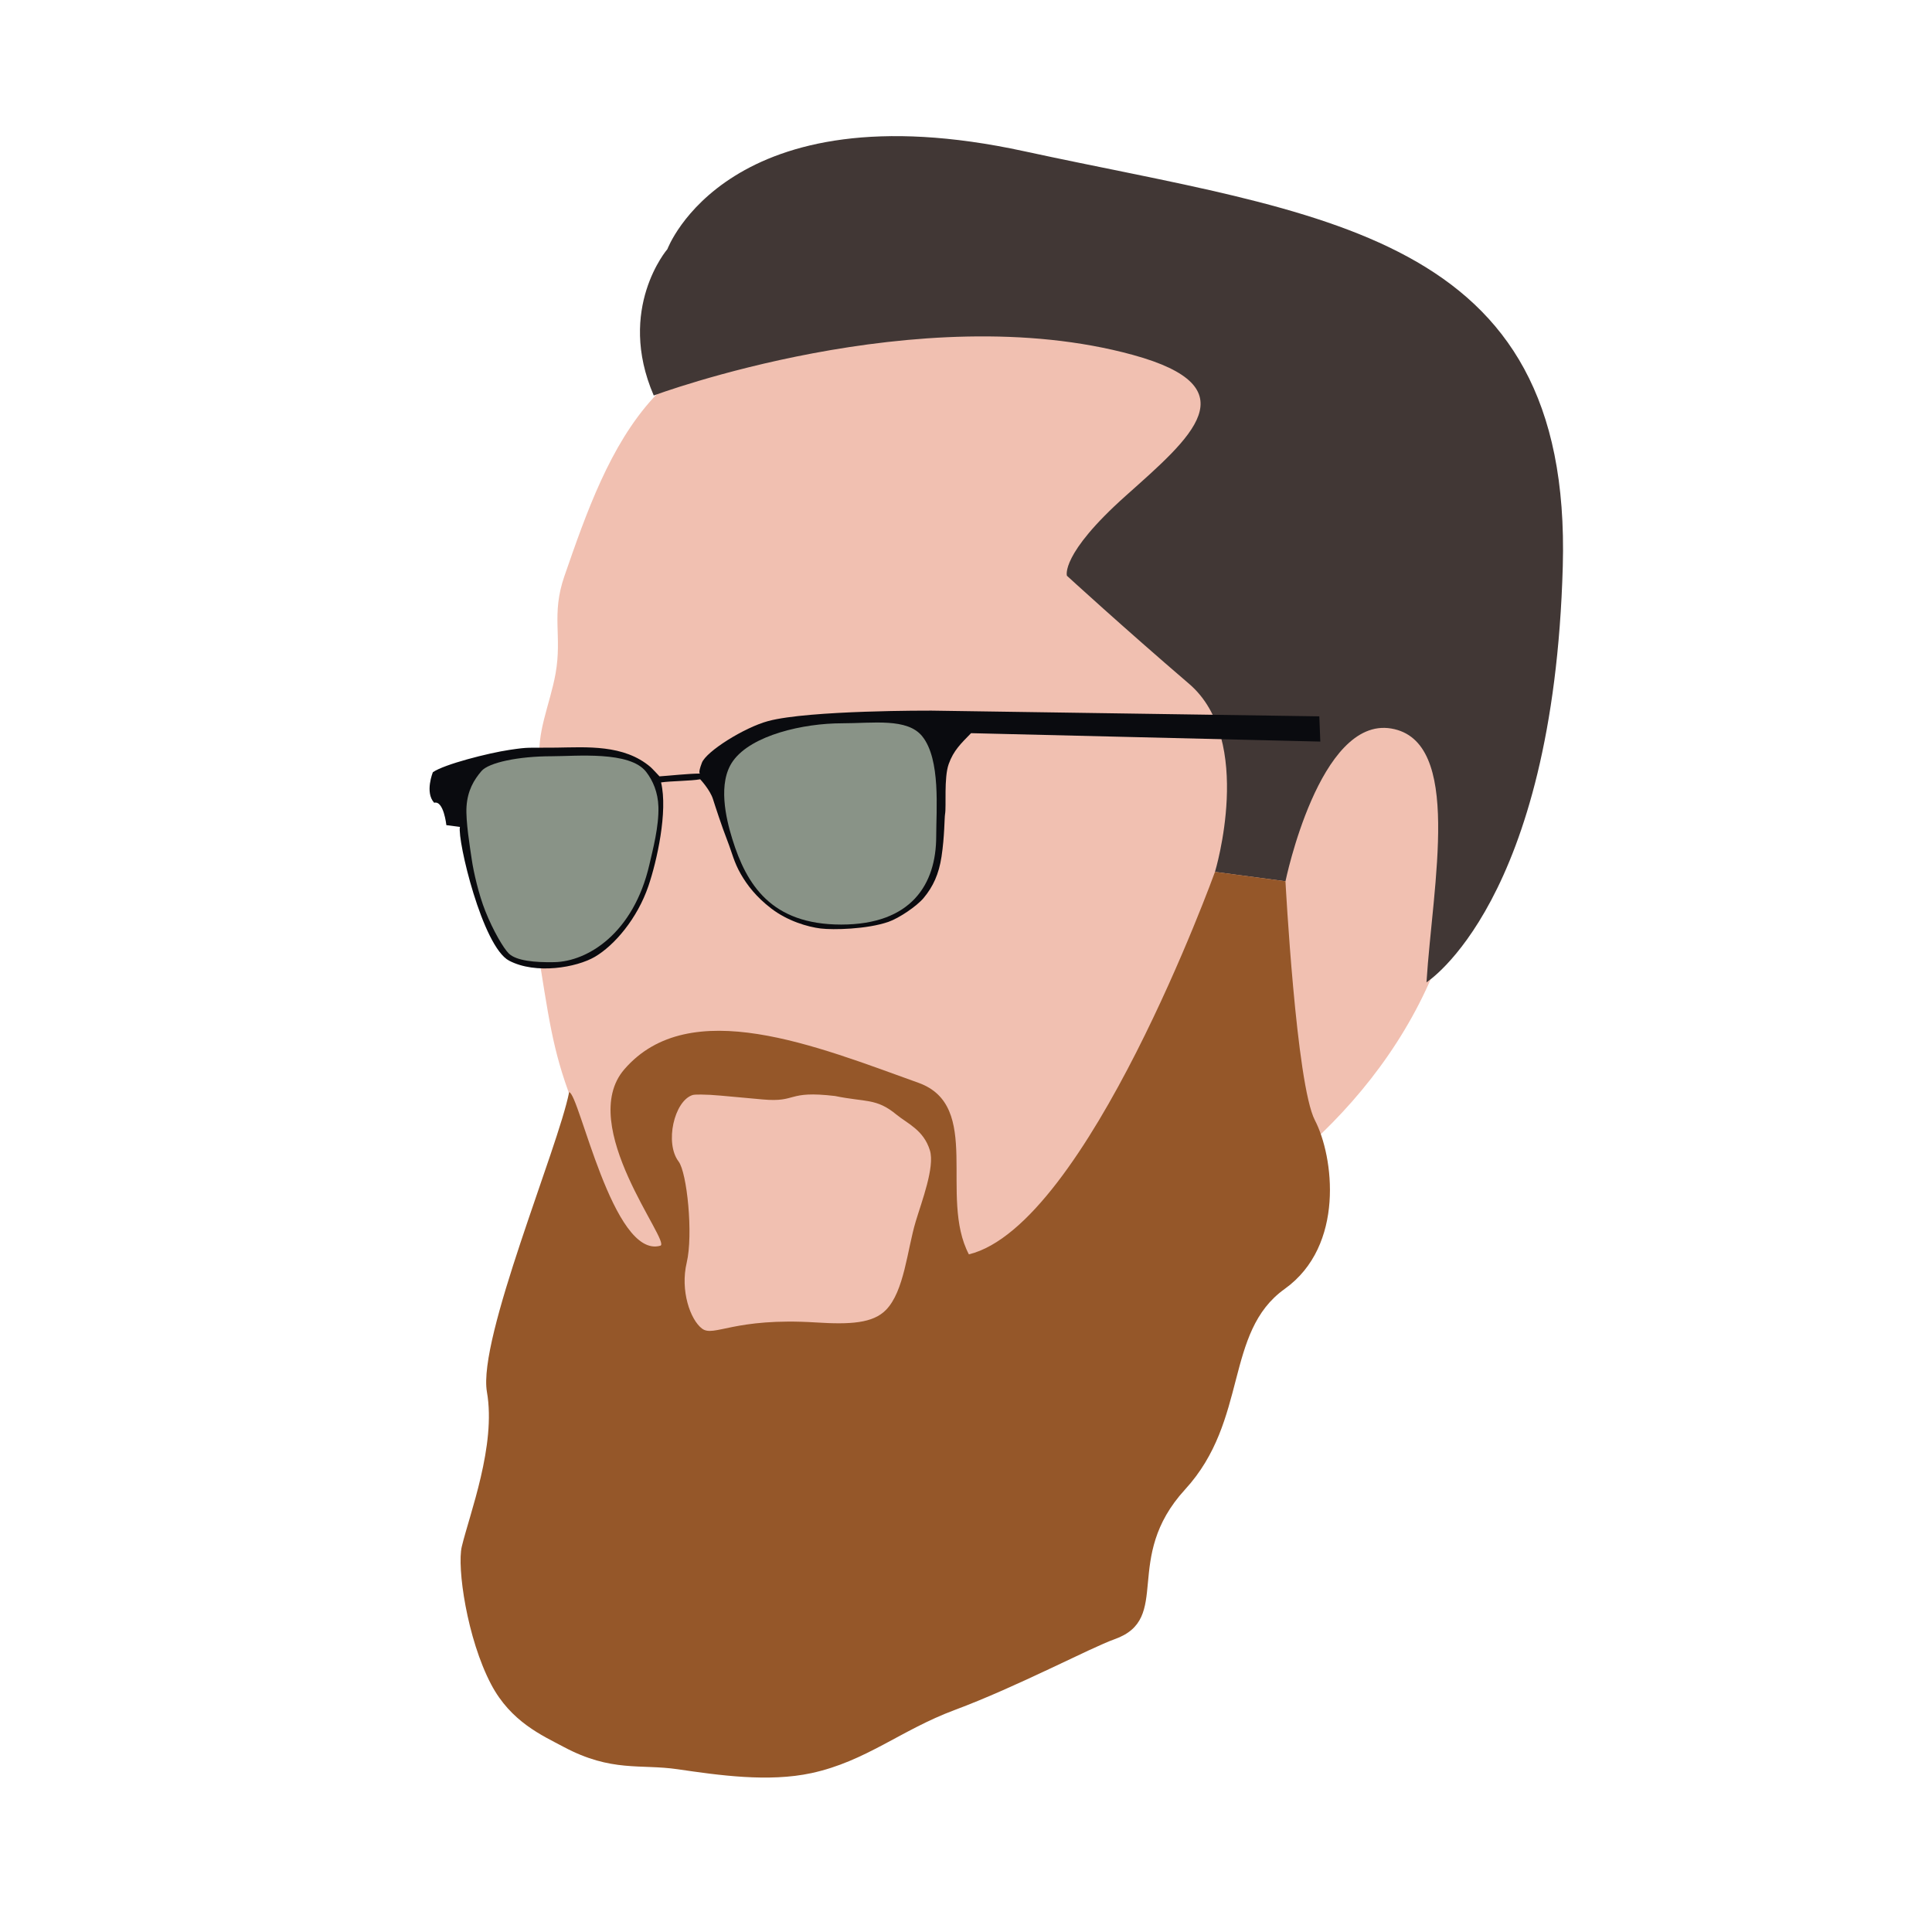
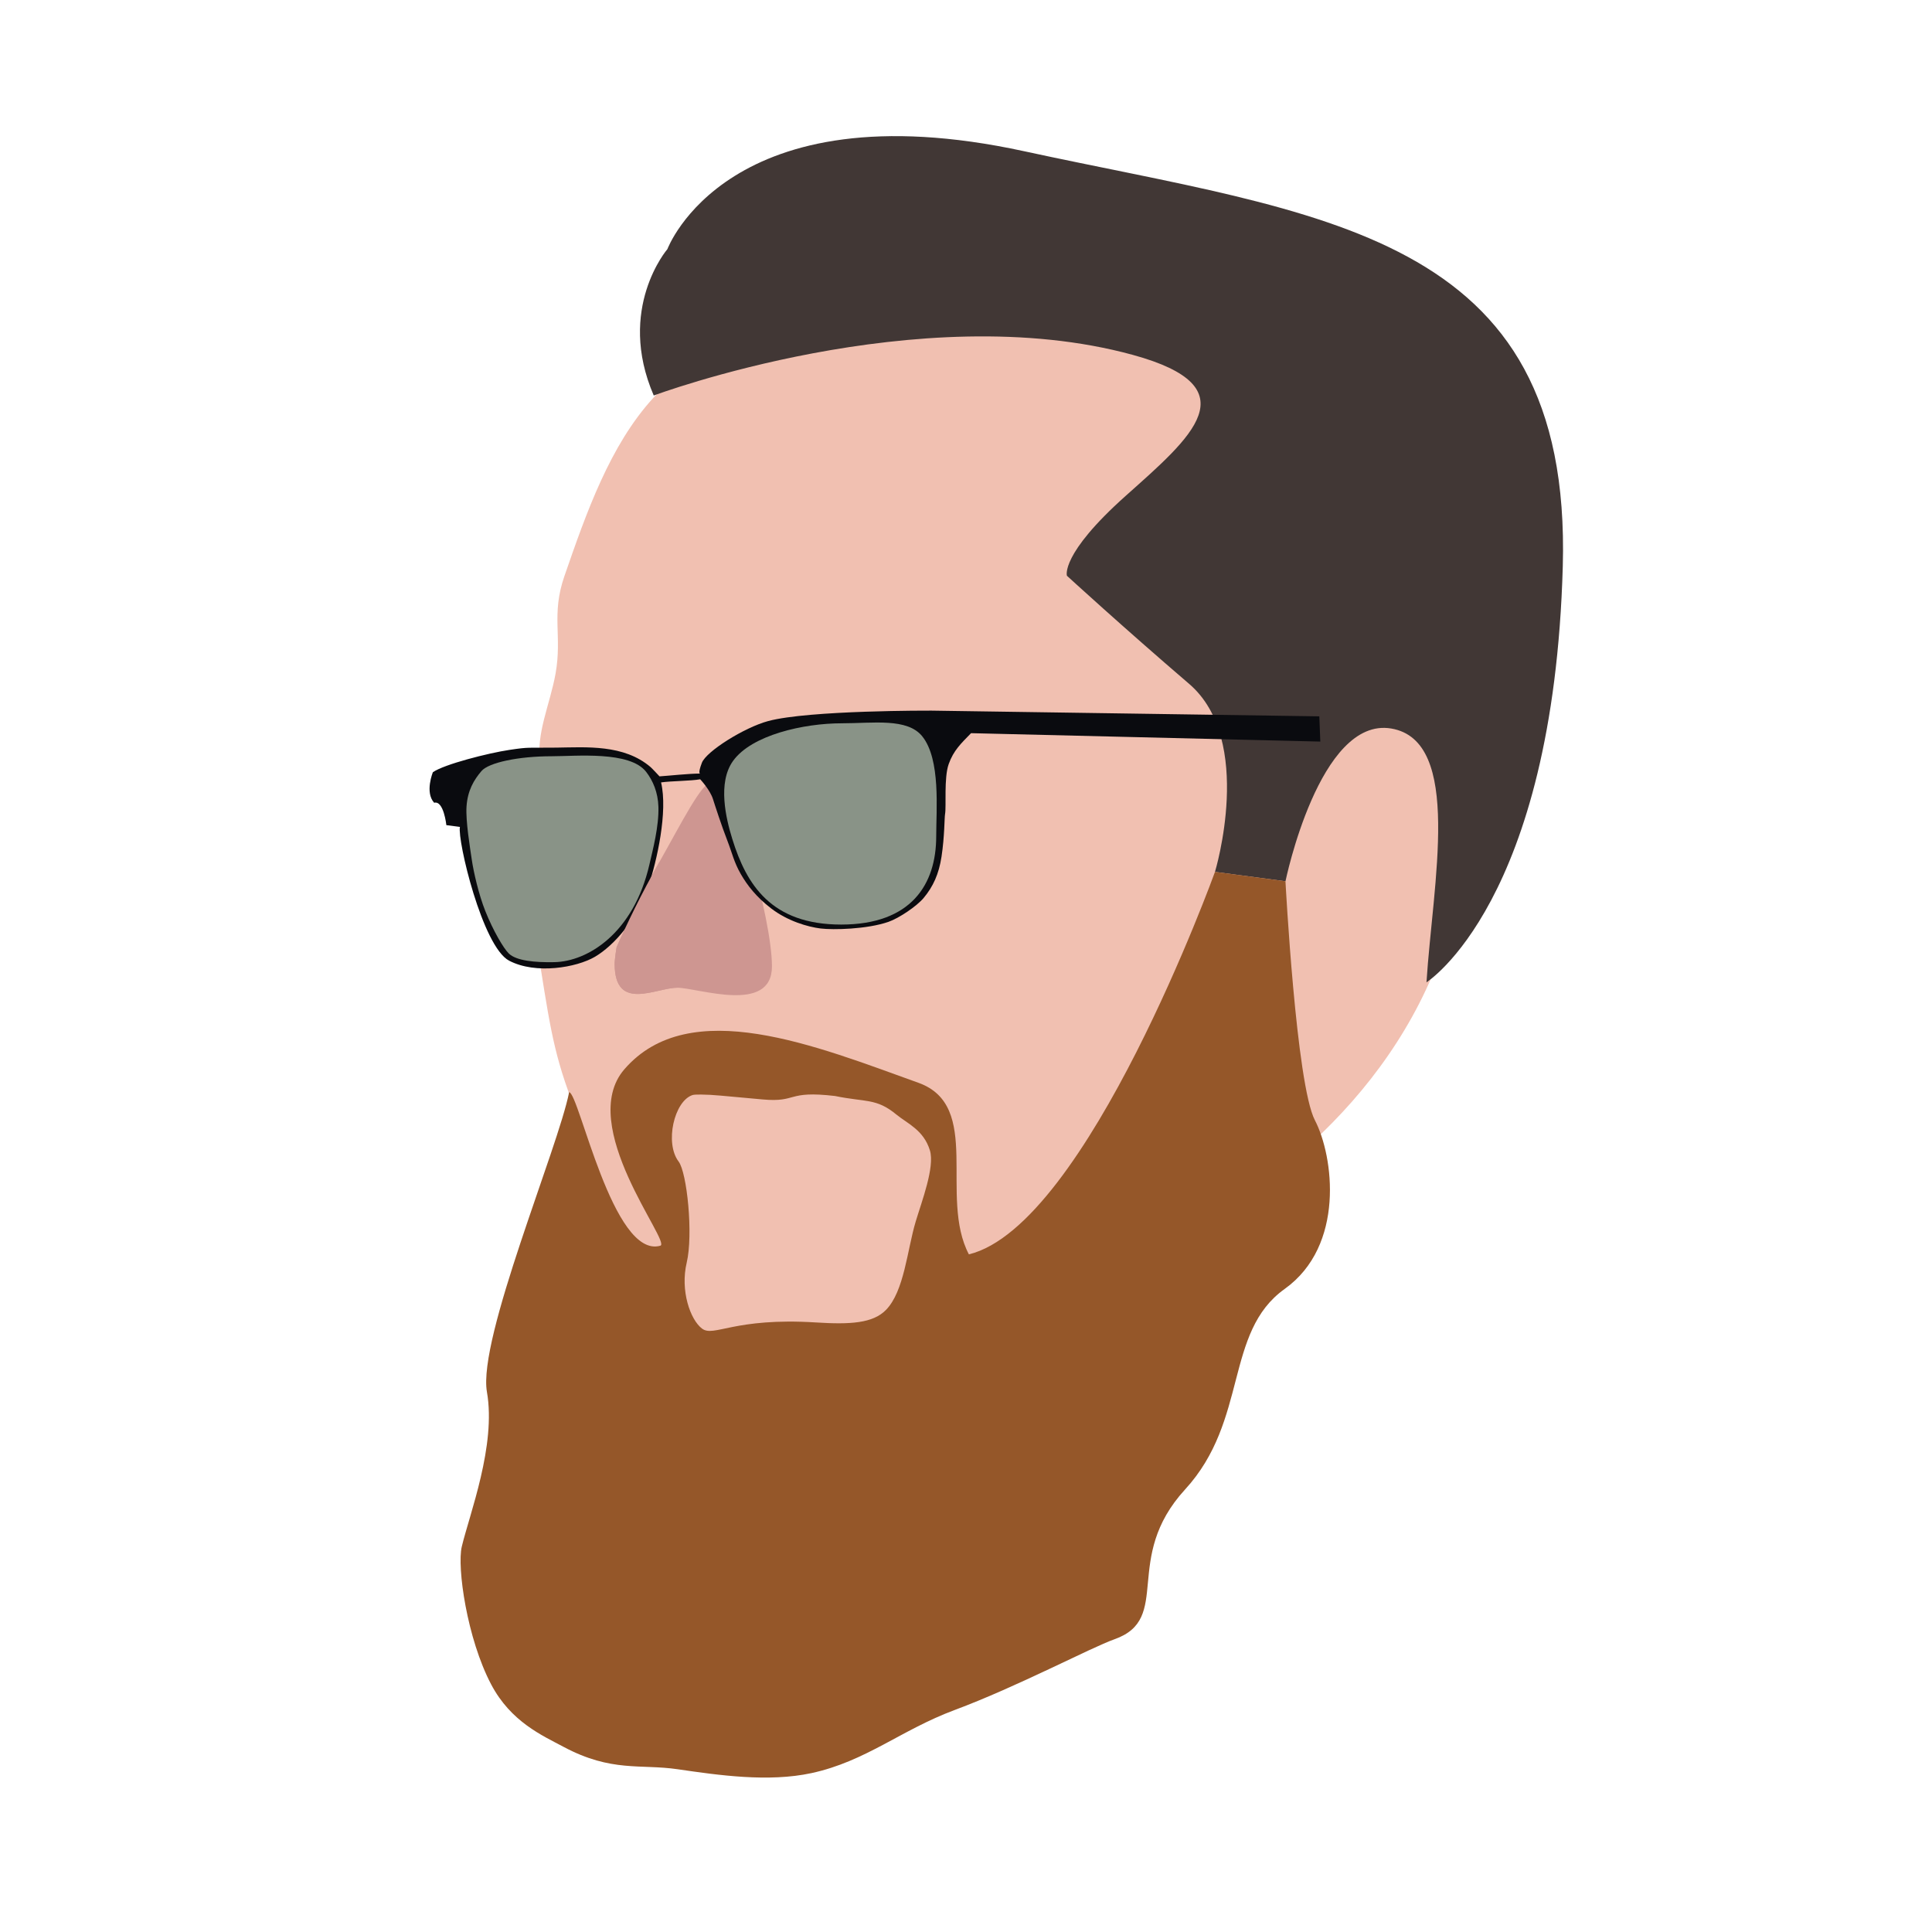
<svg xmlns="http://www.w3.org/2000/svg" version="1.1" id="Layer_1" x="0px" y="0px" viewBox="0 0 600 600" xml:space="preserve" width="600" height="600">
+   <defs id="defs837" />
  <style type="text/css" id="style824">
     .hair{
       opacity:1;
       fill:#413735;
       fill-opacity:1;
     }
     .head{
       opacity:1;
       fill:#f1c0b1;
+        fill-opacity:1;
+      }
+      .nose{
+        opacity:1;
+        fill:#CE9691;
       fill-opacity:1;
     }
     .rims{
       opacity:1;
       fill:#0a0b0f;
       fill-opacity:1;
     }
     .lens{
       opacity:1;
       fill:#899387;
       fill-opacity:1;
     }
     .beard{
       opacity:1;
       fill:#955729;
       fill-opacity:1;
     }
   </style>
-   <path id="head" class="head" d="m 453.513,274.255 c -10.312,54.654 -49.866,89.252 -88.225,110.795 -41.439,23.273 -61.603,62.816 -101.992,62.816 -19.199,0 -28.69,3.387 -44.574,-4.233 -16.711,-8.017 -12.591,-15.66 -24.593,-36.448 -6.004,-10.4 -9.224,-47.418 -14.147,-59.301 -7.364,-17.775 -8.763,-26.442 -12.049,-47.125 -2.934,-18.466 7.33,-19.188 7.33,-39.084 0,-9.295 -6.206,-16.288 -7.496,-24.679 -1.401,-9.115 3.067,-18.252 4.771,-27.825 2.089,-11.734 -1.41,-18.245 2.741,-30.244 6.824,-19.72 14.148,-40.664 27.656,-55.41 31.541,-34.431 73.972,-59.977 101.697,-60.345 43.039,-0.571 128.739,12.321 154.68,57.043 21.137,36.44 3.957,102.333 -5.799,154.04 z" />
+   <path id="head" class="head" d="m 453.513,274.255 c -10.312,54.654 -49.866,89.252 -88.225,110.795 -41.439,23.273 -61.603,62.816 -101.992,62.816 -19.199,0 -28.69,3.387 -44.574,-4.233 -16.711,-8.017 -12.591,-15.66 -24.593,-36.448 -6.004,-10.4 -9.224,-47.418 -14.147,-59.301 -7.364,-17.775 -8.763,-26.442 -12.049,-47.125 -2.934,-18.466 7.33,-19.188 7.33,-39.084 0,-9.295 -6.206,-16.288 -7.496,-24.679 -1.401,-9.115 3.067,-18.252 4.771,-27.825 2.089,-11.734 -1.41,-18.245 2.741,-30.244 6.824,-19.72 14.148,-40.664 27.656,-55.41 31.541,-34.431 73.972,-59.977 101.697,-60.345 43.039,-0.571 128.739,12.321 154.68,57.043 21.137,36.44 3.957,102.333 -5.799,154.04 z" style="display:inline" />
  <path id="hair" class="hair" d="m 203.027,122.826 c -11.677,-27.004 4.245,-45.464 4.245,-45.464 0,0 18.715,-50.379 110.768,-30.402 C 409.833,66.88 488.256,71.523 485.337,175.889 c -2.919,104.366 -42.33,129.18 -42.33,129.18 0,0 -0.046,0.729 0,0 1.93,-30.627 11.385,-75.045 -10.947,-78.822 -22.333,-3.776 -32.842,47.439 -32.842,47.439 l -21.895,-2.919 c 0,0 12.407,-40.87 -8.028,-58.386 -20.435,-17.516 -37.951,-33.572 -37.951,-33.572 0,0 -2.189,-6.568 18.246,-24.814 20.435,-18.246 39.07,-33.691 2.189,-43.79 -66.326,-18.161 -148.751,12.622 -148.751,12.622 z" />
+   <path id="nose" class="nose" d="m 239.737,300.106 c 0,14.977 -22.907,6.645 -29.454,6.645 -6.546,-10e-6 -19.366,7.614 -19.396,-7.363 -0.003,-1.536 0.596,-5.225 0.596,-5.225 3.124,-7.09 7.597,-16.424 13.265,-26.413 6.915,-12.187 13.266,-25.03 16.495,-25.03 6.546,0 18.494,42.409 18.494,57.387 z" />
  <path id="rims" class="rims" d="m 289.242,220.693 c 0,0 -38.002,-0.166 -50.68,3.24 -7.405,1.99 -19.227,9.404 -20.586,12.957 -1.358,3.553 -0.521,3.344 -0.521,3.344 -3.741,0.021 -9.498,0.663 -12.637,0.873 0,0 -2.312,-2.486 -2.766,-2.875 -8.304,-7.117 -19.968,-6.171 -29.26,-6.051 -9.3,0.12 -8.146,-0.258 -14.631,0.713 -6.485,0.971 -20.193,4.453 -23.725,6.92 0,0 -2.569,6.259 0.396,9.488 2.966,-0.791 3.789,6.953 3.789,6.953 l 4.213,0.551 c -0.845,4.059 6.98,37.194 15.283,41.543 8.304,4.349 20.943,2.11 26.596,-1.186 6.136,-3.577 13.226,-11.935 16.65,-21.979 2.641,-7.746 6.092,-23.144 3.937,-32.201 3.093,-0.449 9.294,-0.44 12.153,-0.973 0,0 3.056,3.267 3.971,6.164 0.666,2.108 2.629,8.182 4.543,13.111 1.411,3.633 1.971,6.479 4.103,10.178 1.998,3.466 4.745,7.045 9.379,10.624 5.146,3.974 11.461,5.782 15.412,6.266 3.845,0.47 14.338,0.258 21.025,-2.052 3.319,-1.146 8.817,-4.865 10.953,-7.422 2.958,-3.54 4.737,-7.441 5.557,-12.83 0.976,-6.418 0.885,-12.053 1.105,-13.266 0.418,-2.299 -0.395,-11.244 1.127,-15.5 1.522,-4.256 3.813,-6.366 6.943,-9.59 l 108.465,2.611 -0.312,-7.836 z" />
  <path id="lensr" class="lens" d="m 201.668,268.54 c -4.917,21.288 -19.141,30.061 -29.519,30.267 -6.054,0.12 -11.843,-0.422 -14.159,-2.711 -1.596,-1.578 -4.824,-7.008 -7.283,-13.188 -2.08,-5.227 -3.638,-12.213 -4.15,-15.666 -0.609,-4.108 -1.955,-12.281 -1.679,-16.681 0.32,-5.111 2.334,-8.388 4.645,-11.1 2.245,-2.635 11.465,-4.601 21.749,-4.601 7.66,0 24.37,-1.723 29.421,4.881 2.071,2.707 3.646,6.285 3.783,10.827 0.184,6.08 -1.746,13.37 -2.809,17.972 z" />
  <path id="lensl" class="lens" d="m 290.749,259.734 c 0,14.913 -7.746,27.398 -29.494,27.398 -21.749,0 -29.434,-12.361 -33.844,-26.608 -1.977,-6.388 -4.595,-17.434 0.224,-24.184 5.776,-8.09 21.961,-11.716 33.817,-11.716 9.692,0 20.32,-1.723 24.96,4.043 5.773,7.174 4.336,22.798 4.336,31.065 z" />
+   <path id="nose2" class="nose" d="m 210.283,306.751 c -6.546,-10e-6 -19.366,7.614 -19.396,-7.363 -0.003,-1.536 0.596,-5.225 0.596,-5.225 3.124,-7.09 7.597,-16.424 13.265,-26.413 17.587,11.472 12.724,31.456 5.536,39.002 z" />
  <path id="beard" class="beard" d="m 377.322,270.768 c 0,0 -39.709,109.83 -76.426,118.785 -9.403,-17.91 4.312,-46.117 -15.672,-53.283 -31.56,-11.317 -71.059,-27.63 -91.328,-4.186 -15.078,17.44 14.69,53.782 11.18,54.783 -14.733,4.203 -25.215,-47.437 -28.328,-47.674 -3.385,17.247 -28.433,76.529 -25.527,93.096 2.905,16.567 -5.383,37.874 -7.809,48.018 -1.53,6.398 1.613,28.558 9.125,42.809 6.122,11.614 15.855,15.85 22.527,19.408 14.859,7.925 23.874,5.249 35.34,6.924 12.772,1.866 28.231,4.089 41.568,1.215 16.923,-3.647 27.834,-13.393 44.461,-19.588 19.584,-7.296 42.287,-19.372 49.67,-21.986 18.154,-6.43 2.255,-25.056 21.957,-46.549 19.702,-21.493 12.09,-48.807 30.896,-62.24 18.806,-13.433 15.223,-41.193 9.402,-52.387 -5.821,-11.194 -9.143,-74.227 -9.143,-74.227 z m -159.625,69.154 c 3.965,0.043 6.194,0.358 19.184,1.523 10.919,0.98 7.237,-2.855 22.449,-1.072 9.57,1.978 12.809,0.612 19.03,5.744 3.409,2.813 8.494,4.784 10.434,11.167 1.562,5.138 -2.535,15.814 -4.408,22.05 -2.652,8.827 -3.546,21.66 -9.246,27.482 -4.08,4.167 -11.129,4.554 -21.748,3.884 -25.454,-1.605 -31.687,4.67 -35.356,1.918 -3.669,-2.752 -6.827,-11.827 -4.774,-20.492 2.064,-8.714 0.111,-27.952 -2.521,-31.416 -4.357,-5.733 -1.377,-18.804 4.355,-20.639 0.366,-0.117 1.28,-0.165 2.602,-0.15 z" />
</svg>
